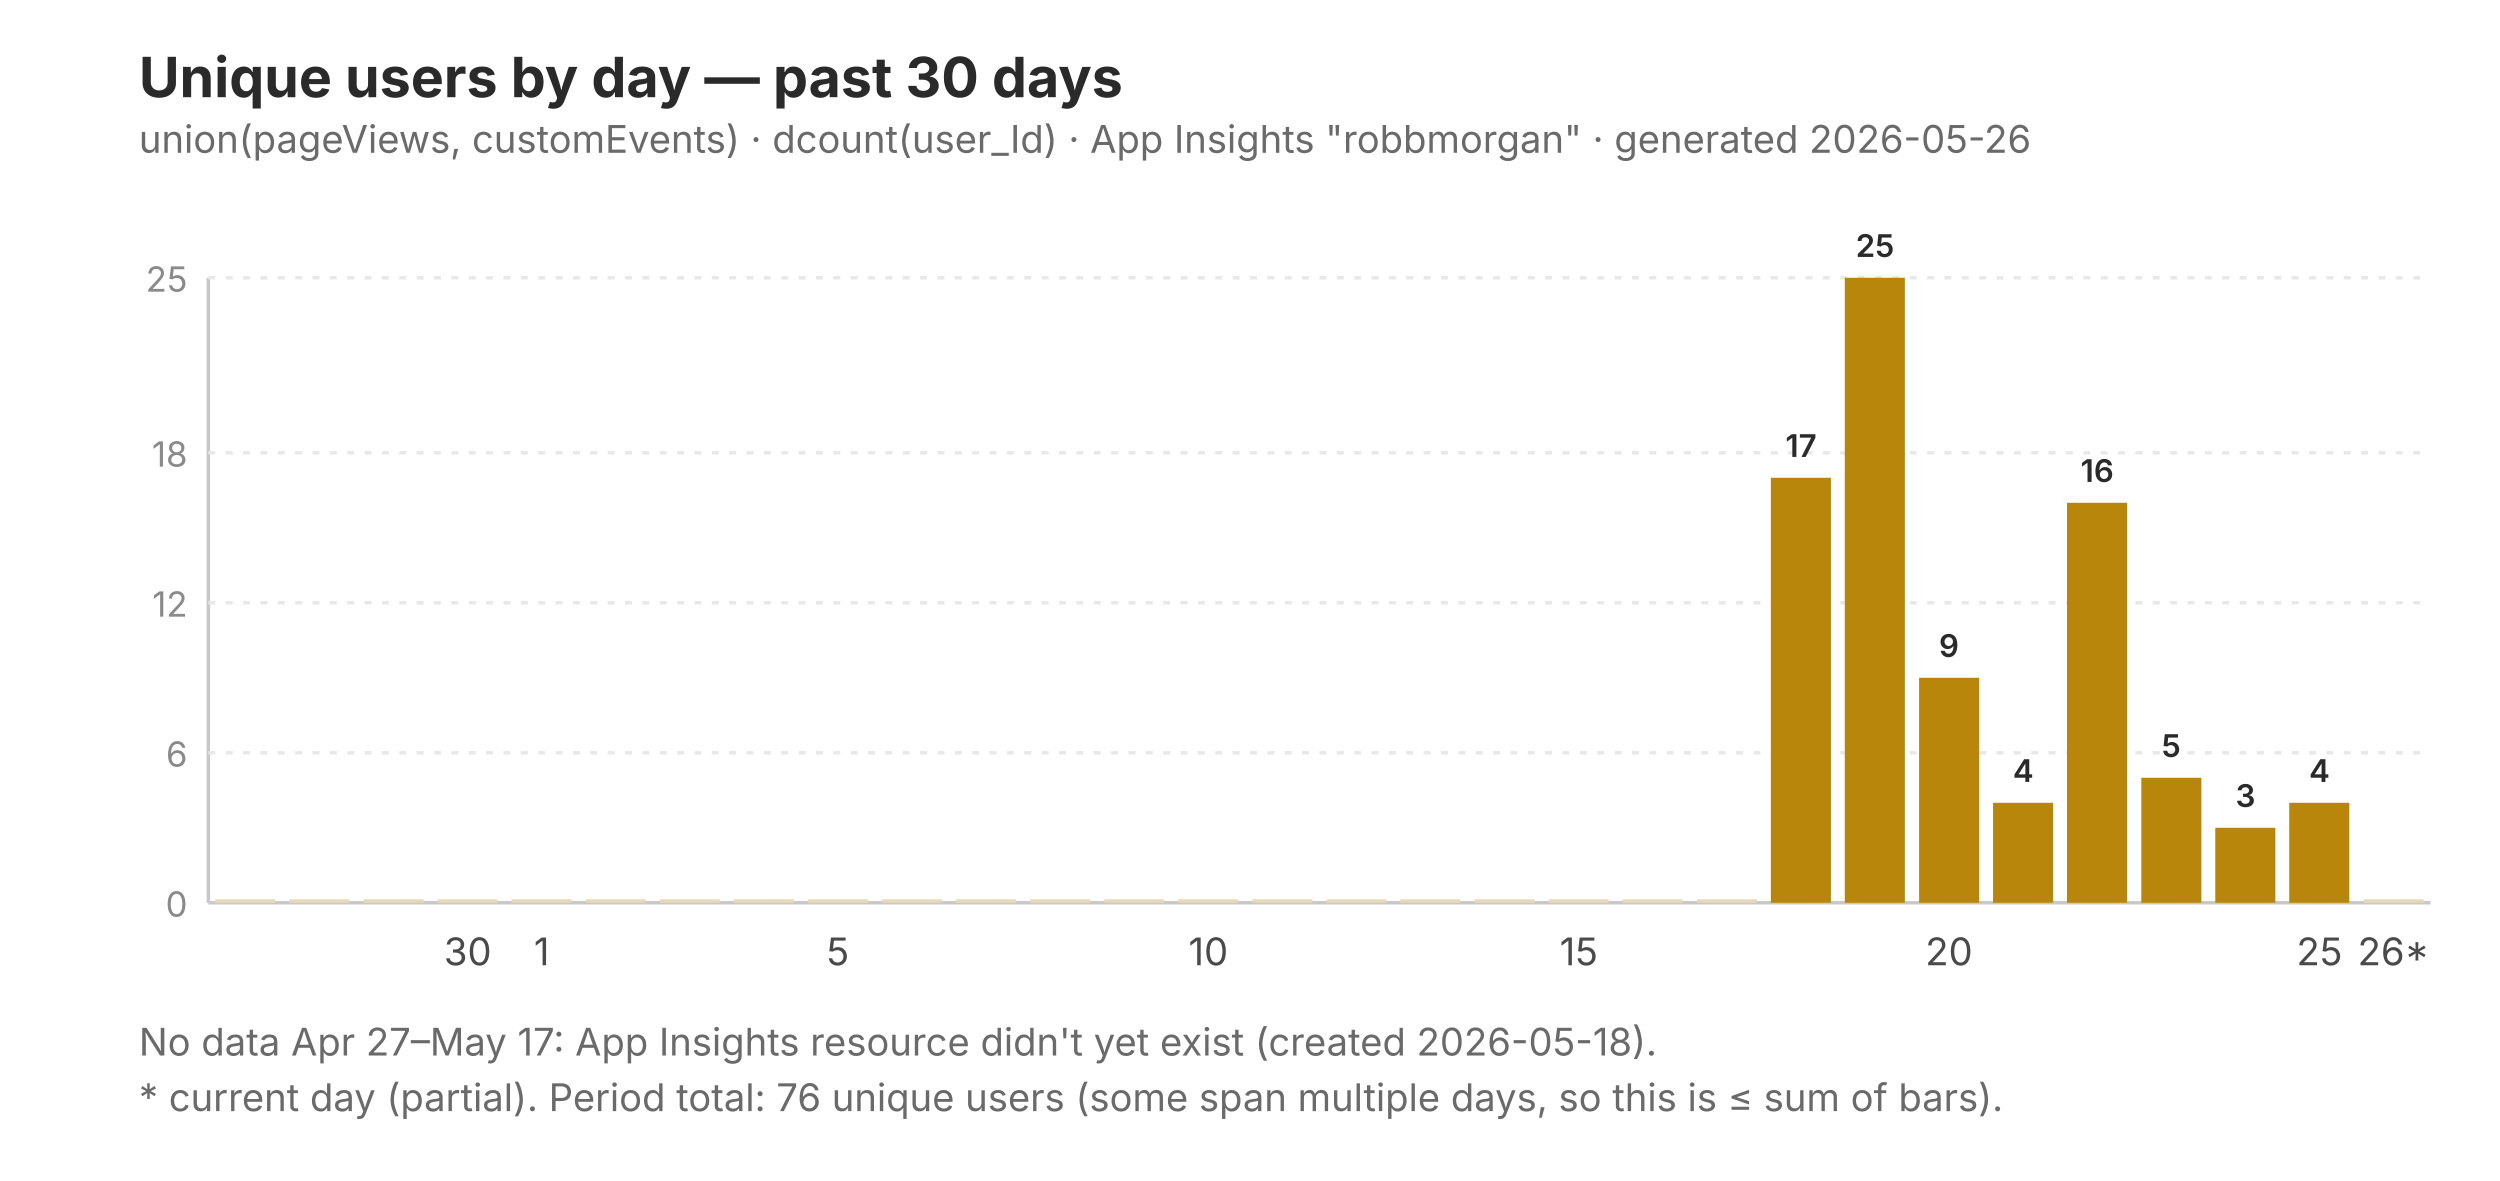
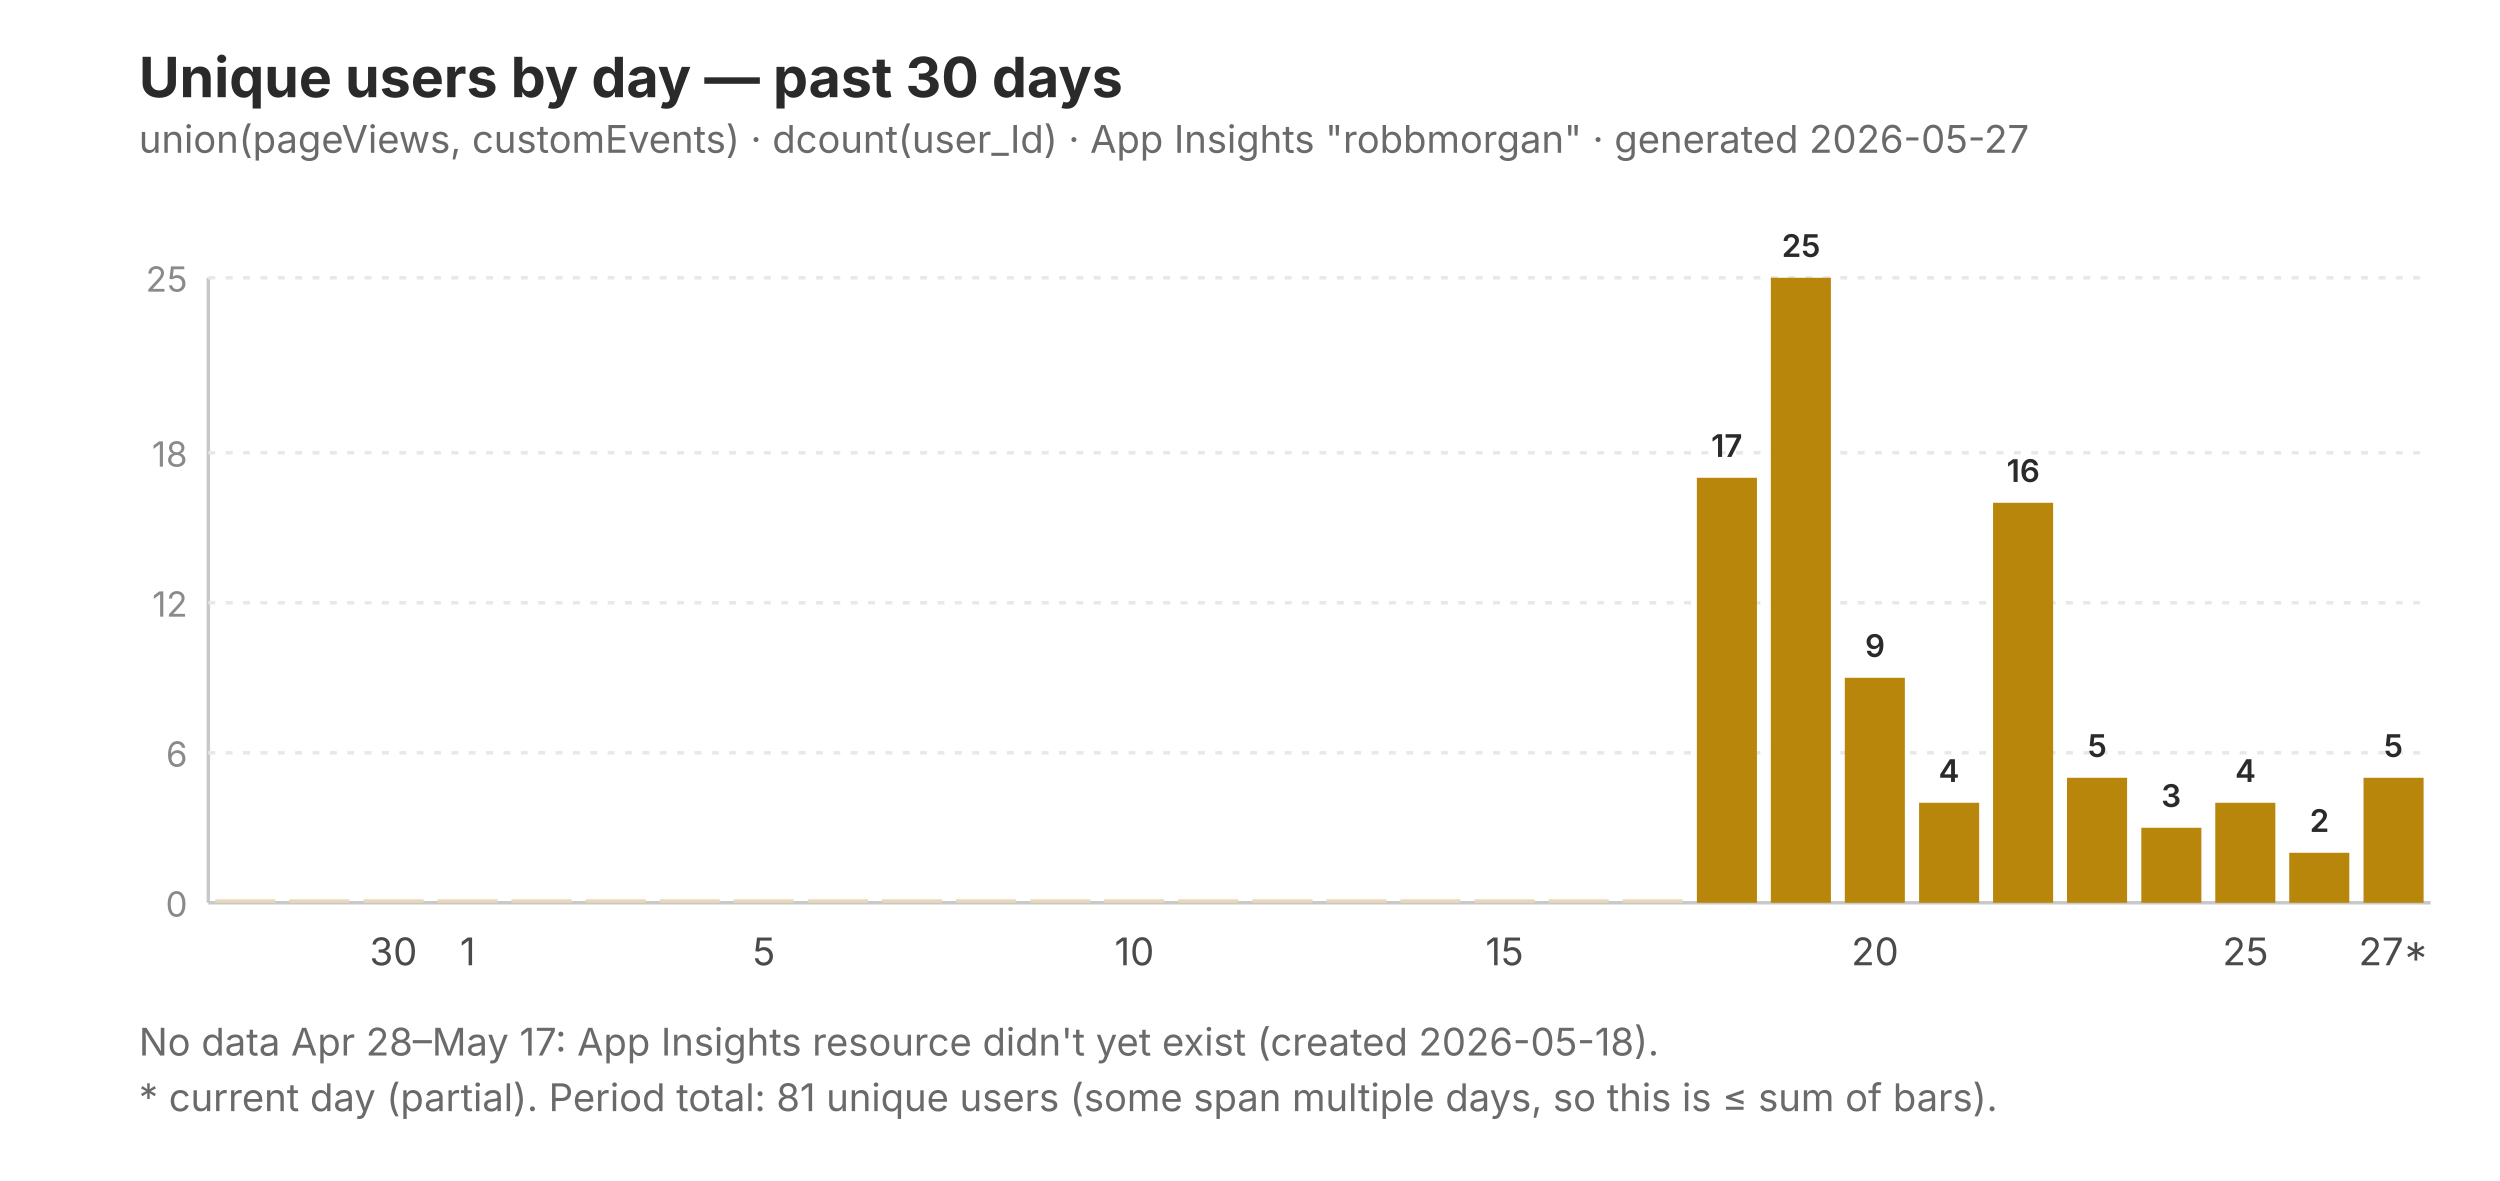
<svg xmlns="http://www.w3.org/2000/svg" viewBox="0 0 720 340" width="720" height="340" font-family="-apple-system, BlinkMacSystemFont, system-ui, sans-serif">
  <style>
    .title { font-size: 16px; font-weight: 700; fill: #2a2a2a; }
    .subtitle { font-size: 11px; fill: #6a6a6a; }
    .axis { stroke: #c8c8c8; stroke-width: 1; }
    .gridline { stroke: #e8e8e8; stroke-width: 1; stroke-dasharray: 2,3; }
    .bar { fill: #b8860b; }
    .bar-zero { fill: #e8d8b8; }
    .day-label { font-size: 11px; fill: #4a4a4a; text-anchor: middle; }
    .value-label { font-size: 11px; font-weight: 600; fill: #2a2a2a; text-anchor: middle; }
    .value-label-small { font-size: 9px; font-weight: 600; fill: #2a2a2a; text-anchor: middle; }
    .axis-label { font-size: 10px; fill: #8a8a8a; text-anchor: end; }
    .footer { font-size: 11px; fill: #6a6a6a; }
  </style>
  <text x="40" y="28" class="title">Unique users by day — past 30 days</text>
-   <text x="40" y="44" class="subtitle">union(pageViews, customEvents) · dcount(user_Id) · App Insights "robbmorgan" · generated 2026-05-26</text>
+   <text x="40" y="44" class="subtitle">union(pageViews, customEvents) · dcount(user_Id) · App Insights "robbmorgan" · generated 2026-05-27</text>
  <line x1="60" y1="260" x2="700" y2="260" class="axis" />
  <line x1="60" y1="80" x2="60" y2="260" class="axis" />
  <text x="54" y="264.0" class="axis-label">0</text>
  <line x1="60" y1="216.8" x2="700" y2="216.8" class="gridline" />
  <text x="54" y="220.8" class="axis-label">6</text>
  <line x1="60" y1="173.6" x2="700" y2="173.6" class="gridline" />
  <text x="54" y="177.6" class="axis-label">12</text>
  <line x1="60" y1="130.4" x2="700" y2="130.4" class="gridline" />
  <text x="54" y="134.4" class="axis-label">18</text>
  <line x1="60" y1="80.0" x2="700" y2="80.0" class="gridline" />
  <text x="54" y="84.0" class="axis-label">25</text>
  <rect x="62.0" y="259.0" width="17.3" height="1.0" class="bar-zero" />
  <rect x="83.3" y="259.0" width="17.3" height="1.0" class="bar-zero" />
  <rect x="104.7" y="259.0" width="17.3" height="1.0" class="bar-zero" />
+   <text x="113.3" y="278" class="day-label">30</text>
  <rect x="126.0" y="259.0" width="17.3" height="1.0" class="bar-zero" />
-   <text x="134.7" y="278" class="day-label">30</text>
+   <text x="134.7" y="278" class="day-label">1</text>
  <rect x="147.3" y="259.0" width="17.3" height="1.0" class="bar-zero" />
-   <text x="156.0" y="278" class="day-label">1</text>
  <rect x="168.7" y="259.0" width="17.3" height="1.0" class="bar-zero" />
  <rect x="190.0" y="259.0" width="17.3" height="1.0" class="bar-zero" />
  <rect x="211.3" y="259.0" width="17.3" height="1.0" class="bar-zero" />
+   <text x="220.0" y="278" class="day-label">5</text>
  <rect x="232.7" y="259.0" width="17.3" height="1.0" class="bar-zero" />
-   <text x="241.3" y="278" class="day-label">5</text>
  <rect x="254.0" y="259.0" width="17.3" height="1.0" class="bar-zero" />
  <rect x="275.3" y="259.0" width="17.3" height="1.0" class="bar-zero" />
  <rect x="296.7" y="259.0" width="17.3" height="1.0" class="bar-zero" />
  <rect x="318.0" y="259.0" width="17.3" height="1.0" class="bar-zero" />
+   <text x="326.7" y="278" class="day-label">10</text>
  <rect x="339.3" y="259.0" width="17.3" height="1.0" class="bar-zero" />
-   <text x="348.0" y="278" class="day-label">10</text>
  <rect x="360.7" y="259.0" width="17.3" height="1.0" class="bar-zero" />
  <rect x="382.0" y="259.0" width="17.3" height="1.0" class="bar-zero" />
  <rect x="403.3" y="259.0" width="17.3" height="1.0" class="bar-zero" />
  <rect x="424.7" y="259.0" width="17.3" height="1.0" class="bar-zero" />
+   <text x="433.3" y="278" class="day-label">15</text>
  <rect x="446.0" y="259.0" width="17.3" height="1.0" class="bar-zero" />
-   <text x="454.7" y="278" class="day-label">15</text>
  <rect x="467.3" y="259.0" width="17.3" height="1.0" class="bar-zero" />
-   <rect x="488.7" y="259.0" width="17.3" height="1.0" class="bar-zero" />
-   <rect x="510.0" y="137.6" width="17.3" height="122.4" class="bar" />
-   <text x="518.7" y="131.6" class="value-label-small">17</text>
-   <rect x="531.3" y="80.0" width="17.3" height="180.0" class="bar" />
-   <text x="540.0" y="74.0" class="value-label-small">25</text>
-   <rect x="552.7" y="195.2" width="17.3" height="64.8" class="bar" />
-   <text x="561.3" y="189.2" class="value-label-small">9</text>
-   <text x="561.3" y="278" class="day-label">20</text>
-   <rect x="574.0" y="231.2" width="17.3" height="28.8" class="bar" />
-   <text x="582.7" y="225.2" class="value-label-small">4</text>
-   <rect x="595.3" y="144.8" width="17.3" height="115.2" class="bar" />
-   <text x="604.0" y="138.8" class="value-label-small">16</text>
-   <rect x="616.7" y="224.0" width="17.3" height="36.0" class="bar" />
-   <text x="625.3" y="218.0" class="value-label-small">5</text>
-   <rect x="638.0" y="238.4" width="17.3" height="21.6" class="bar" />
-   <text x="646.7" y="232.4" class="value-label-small">3</text>
-   <rect x="659.3" y="231.2" width="17.3" height="28.8" class="bar" />
-   <text x="668.0" y="225.2" class="value-label-small">4</text>
-   <text x="668.0" y="278" class="day-label">25</text>
-   <rect x="680.7" y="259.0" width="17.3" height="1.0" class="bar-zero" />
-   <text x="689.3" y="278" class="day-label">26*</text>
-   <text x="40" y="304" class="footer">No data Apr 27–May 17: App Insights resource didn't yet exist (created 2026-05-18).</text>
-   <text x="40" y="320" class="footer">* current day (partial). Period total: 76 unique users (some span multiple days, so this is ≤ sum of bars).</text>
+   <rect x="488.7" y="137.6" width="17.3" height="122.4" class="bar" />
+   <text x="497.3" y="131.6" class="value-label-small">17</text>
+   <rect x="510.0" y="80.0" width="17.3" height="180.0" class="bar" />
+   <text x="518.7" y="74.0" class="value-label-small">25</text>
+   <rect x="531.3" y="195.2" width="17.3" height="64.8" class="bar" />
+   <text x="540.0" y="189.2" class="value-label-small">9</text>
+   <text x="540.0" y="278" class="day-label">20</text>
+   <rect x="552.7" y="231.2" width="17.3" height="28.8" class="bar" />
+   <text x="561.3" y="225.2" class="value-label-small">4</text>
+   <rect x="574.0" y="144.8" width="17.3" height="115.2" class="bar" />
+   <text x="582.7" y="138.8" class="value-label-small">16</text>
+   <rect x="595.3" y="224.0" width="17.3" height="36.0" class="bar" />
+   <text x="604.0" y="218.0" class="value-label-small">5</text>
+   <rect x="616.7" y="238.4" width="17.3" height="21.6" class="bar" />
+   <text x="625.3" y="232.4" class="value-label-small">3</text>
+   <rect x="638.0" y="231.2" width="17.3" height="28.8" class="bar" />
+   <text x="646.7" y="225.2" class="value-label-small">4</text>
+   <text x="646.7" y="278" class="day-label">25</text>
+   <rect x="659.3" y="245.6" width="17.3" height="14.4" class="bar" />
+   <text x="668.0" y="239.6" class="value-label-small">2</text>
+   <rect x="680.7" y="224.0" width="17.3" height="36.0" class="bar" />
+   <text x="689.3" y="218.0" class="value-label-small">5</text>
+   <text x="689.3" y="278" class="day-label">27*</text>
+   <text x="40" y="304" class="footer">No data Apr 28–May 17: App Insights resource didn't yet exist (created 2026-05-18).</text>
+   <text x="40" y="320" class="footer">* current day (partial). Period total: 81 unique users (some span multiple days, so this is ≤ sum of bars).</text>
</svg>
